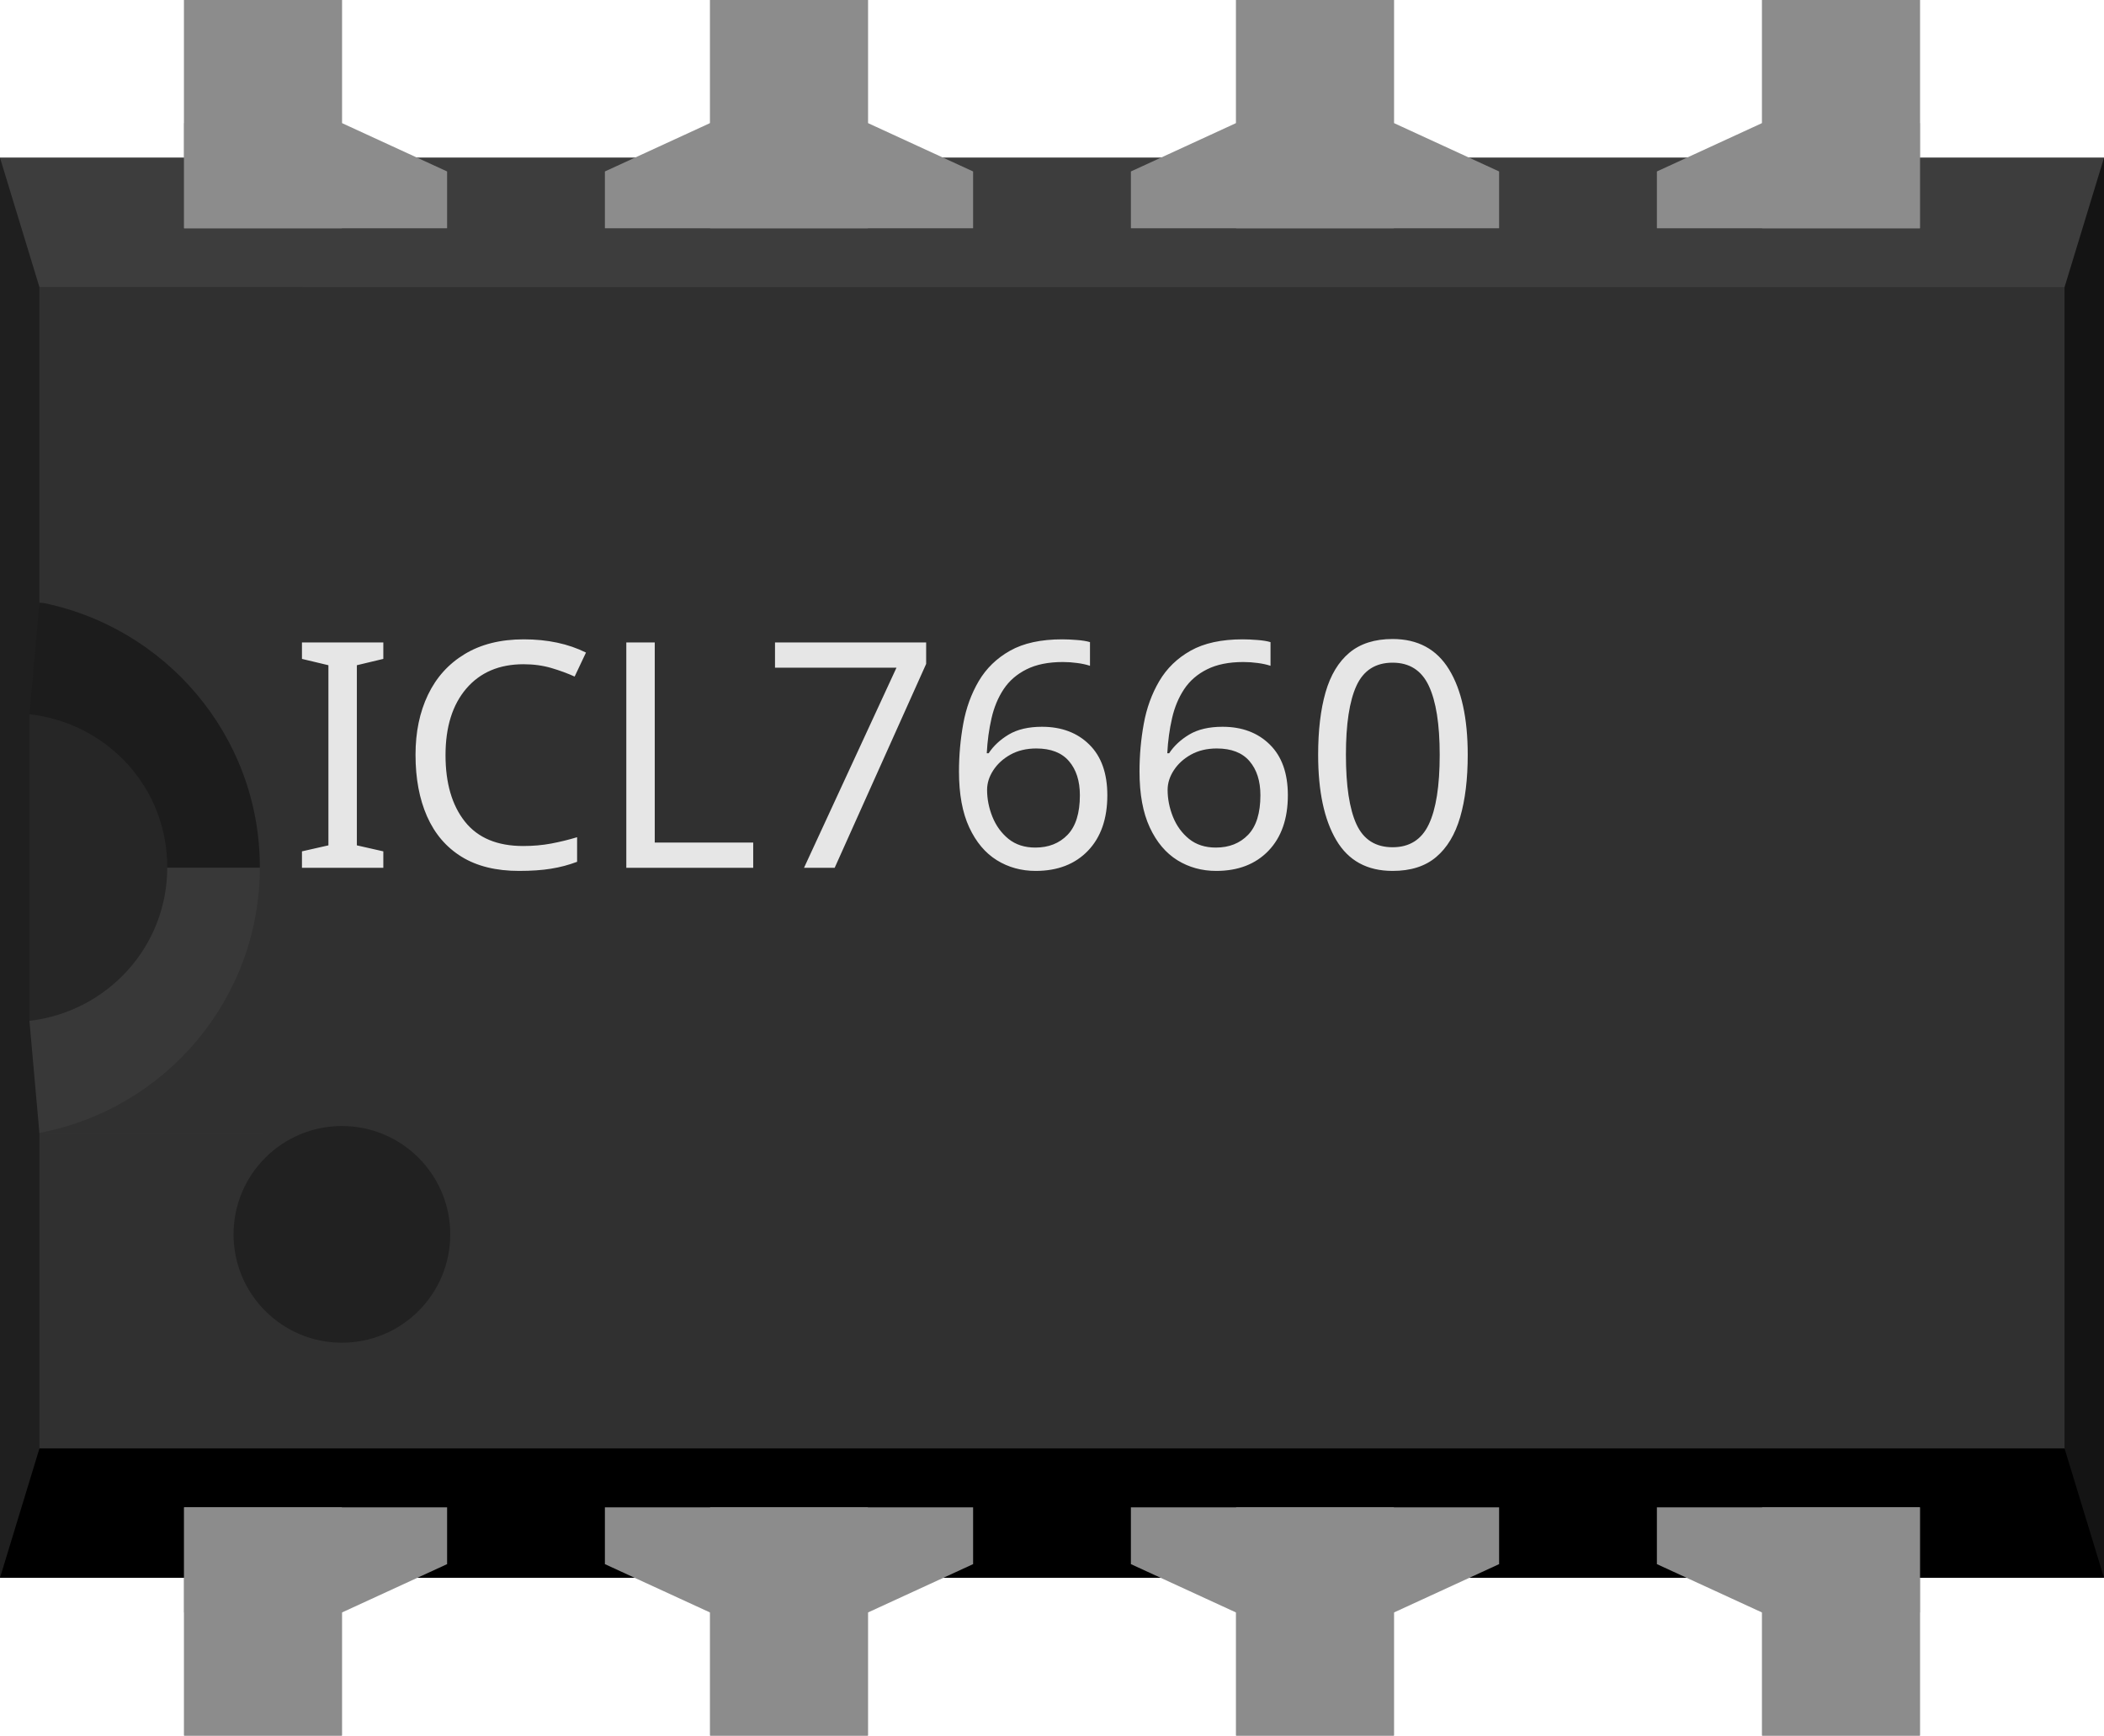
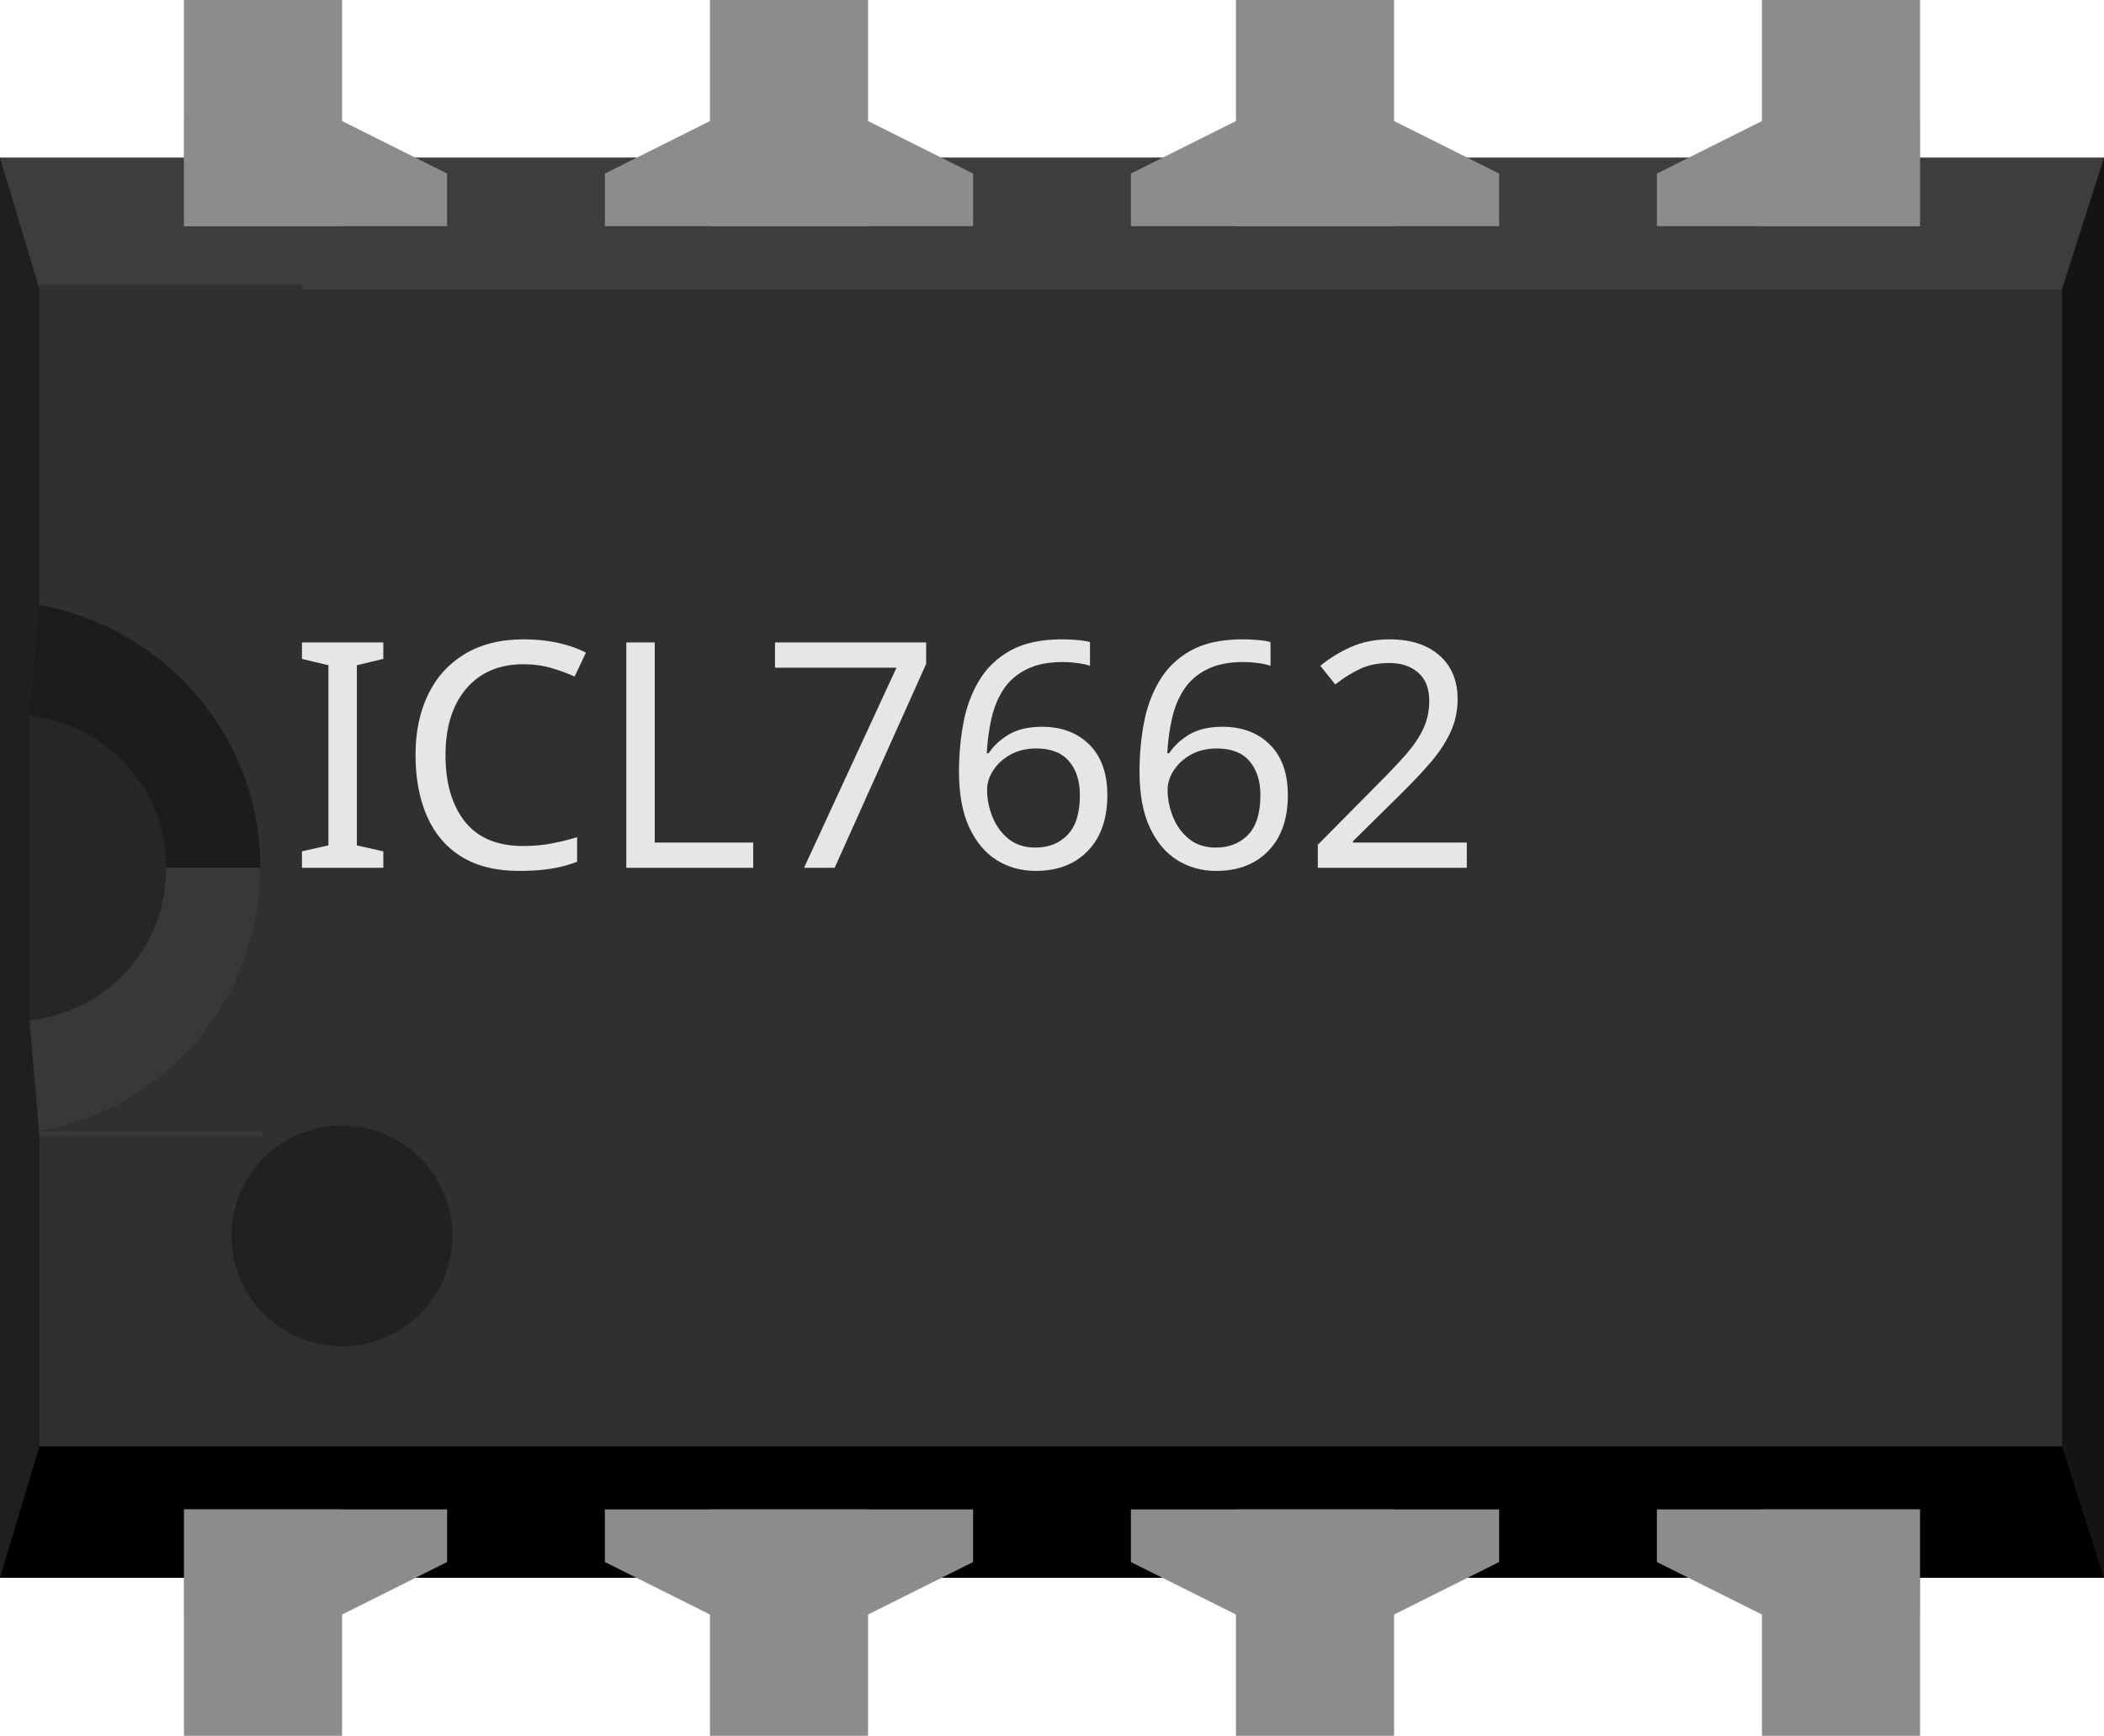
- <svg xmlns="http://www.w3.org/2000/svg" y="0in" x="0in" height="0.33in" version="1.2" viewBox="0 0 400 330" width="0.4in" baseProfile="tiny">
-   <g gorn="0.1" id="breadboard">
-     <rect y="30" x="0" gorn="0.1.0" height="270" id="middle" fill="#303030" width="400" />
-     <rect y="30" x="0" gorn="0.1.1" height="24.6" id="top" fill="#3D3D3D" width="400" />
-     <rect y="275.4" x="0" gorn="0.1.2" height="24.6" id="bottom" fill="#000000" width="400" />
-     <polygon gorn="0.1.3" id="right" points="400,30,392.5,54.6,392.5,275.4,400,300" fill="#141414" />
-     <polygon gorn="0.1.4" id="left" points="0,30,7.5,54.6,7.5,275.4,0,300" fill="#1F1F1F" />
-     <polygon gorn="0.1.5" id="left-upper-rect" points="50,115,7.5,114.6,5.6,135.8,5.6,165,50,165" fill="#1C1C1C" />
-     <polygon gorn="0.1.6" id="left-lower-rect" points="7.5,215.5,50,215.5,50,165,5.6,165,5.6,194.2" fill="#383838" />
-     <path gorn="0.1.7" d="M5.6,135.8l0,58.3c14.7,-1.7,26.2,-14,26.2,-29.2C31.8,149.7,20.4,137.5,5.6,135.8z" id="slot" fill="#262626" />
-     <path gorn="0.1.8" d="M7.5,54.6L7.5,114.5c23.8,4.5,41.9,25.3,41.9,50.4c0,25.1,-18,46,-41.9,50.5L7.5,215.5l50,0L57.5,54.6L7.5,54.6z" id="cover" fill="#303030" />
-     <circle cx="65" cy="234.7" fill="#212121" r="20.6" />
-     <text text-anchor="start" y="165" x="55" stroke="none" gorn="0.1.10" font-size="60" id="label" fill="#e6e6e6" font-family="OCRA">ICL7660</text>
-     <rect y="286.6" x="35" height="43.4" fill="#8C8C8C" width="30" />
-     <rect y="300" x="35" height="30" fill="#8C8C8C" width="30" />
-     <polygon points="35,286.6,35,306.6,65,306.6,85,297.4,85,286.6" fill="#8C8C8C" />
-     <rect x="35" height="43.4" fill="#8C8C8C" width="30" />
-     <rect x="35" gorn="0.1.15" height="30" id="connector7pin" fill="#8C8C8C" width="30" />
-     <polygon points="85,43.4,85,32.6,65,23.4,35,23.4,35,43.4" fill="#8C8C8C" />
-     <rect y="286.6" x="335" height="43.4" fill="#8C8C8C" width="30" />
-     <rect y="300" x="335" gorn="0.1.18" height="30" id="connector3pin" fill="#8C8C8C" width="30" />
-     <polygon points="315,286.6,315,297.4,335,306.6,365,306.6,365,286.6" fill="#8C8C8C" />
-     <rect y="0" x="335" height="43.4" fill="#8C8C8C" width="30" />
-     <rect y="0" x="335" gorn="0.1.21" height="30" id="connector4pin" fill="#8C8C8C" width="30" />
-     <polygon points="365,43.4,365,23.4,335,23.4,315,32.6,315,43.4" fill="#8C8C8C" />
-     <rect y="0" x="135" height="43.4" fill="#8C8C8C" width="30" />
-     <rect x="135" gorn="0.1.24" height="30" id="connector6pin" fill="#8C8C8C" width="30" />
-     <polygon points="185,43.4,185,32.6,165,23.4,135,23.4,115,32.6,115,43.4" fill="#8C8C8C" />
-     <rect y="0" x="235" height="43.4" fill="#8C8C8C" width="30" />
-     <rect x="235" gorn="0.1.27" height="30" id="connector5pin" fill="#8C8C8C" width="30" />
-     <polygon points="285,43.4,285,32.6,265,23.4,235,23.4,215,32.6,215,43.4" fill="#8C8C8C" />
-     <rect y="286.6" x="135" height="43.4" fill="#8C8C8C" width="30" />
-     <rect y="300" x="135" gorn="0.1.30" height="30" id="connector1pin" fill="#8C8C8C" width="30" />
-     <polygon points="115,286.6,115,297.4,135,306.6,165,306.6,185,297.4,185,286.6" fill="#8C8C8C" />
-     <rect y="286.6" x="235" height="43.4" fill="#8C8C8C" width="30" />
-     <rect y="300" x="235" gorn="0.1.33" height="30" id="connector2pin" fill="#8C8C8C" width="30" />
-     <polygon points="215,286.6,215,297.4,235,306.6,265,306.6,285,297.4,285,286.6" fill="#8C8C8C" />
+ <svg xmlns="http://www.w3.org/2000/svg" width=".4in" height=".33in" baseProfile="tiny" version="1.2" viewBox="0 0 400 330">
+   <g id="breadboard">
+     <rect id="middle" y="30" width="400" height="270" fill="#303030" />
+     <rect id="top" y="30" width="400" height="25" fill="#3D3D3D" />
+     <rect id="bottom" y="275" width="400" height="25" />
+     <polygon id="right" points="400 30 392 55 392 275 400 300" fill="#141414" />
+     <polygon id="left" points="0 30 7.5 55 7.5 275 0 300" fill="#1F1F1F" />
+     <polygon id="left-upper-rect" points="50 115 7.5 115 5.6 136 5.6 165 50 165" fill="#1C1C1C" />
+     <polygon id="left-lower-rect" points="7.5 216 50 216 50 165 5.6 165 5.6 194" fill="#383838" />
+     <path id="slot" d="m5.6 136v58c15-1.7 26-14 26-29s-11-27-26-29z" fill="#262626" />
+     <path id="cover" d="m7.5 55v60c24 4.5 42 25 42 50s-18 46-42 50v0.1h50v-161h-50z" fill="#303030" />
+     <circle cx="65" cy="235" r="21" fill="#212121" />
+     <text id="label" x="55" y="165" fill="#e6e6e6" font-family="OCRA" font-size="60">ICL7662</text>
+     <g fill="#8C8C8C">
+       <rect x="35" y="287" width="30" height="43" />
+       <rect x="35" y="300" width="30" height="30" />
+       <polygon points="35 287 35 307 65 307 85 297 85 287" />
+       <rect x="35" width="30" height="43" />
+       <rect id="connector7pin" x="35" width="30" height="30" />
+       <polygon points="85 43 85 33 65 23 35 23 35 43" />
+       <rect x="335" y="287" width="30" height="43" />
+       <rect id="connector3pin" x="335" y="300" width="30" height="30" />
+       <polygon points="315 287 315 297 335 307 365 307 365 287" />
+       <rect x="335" width="30" height="43" />
+       <rect id="connector4pin" x="335" width="30" height="30" />
+       <polygon points="365 43 365 23 335 23 315 33 315 43" />
+       <rect x="135" width="30" height="43" />
+       <rect id="connector6pin" x="135" width="30" height="30" />
+       <polygon points="185 43 185 33 165 23 135 23 115 33 115 43" />
+       <rect x="235" width="30" height="43" />
+       <rect id="connector5pin" x="235" width="30" height="30" />
+       <polygon points="285 43 285 33 265 23 235 23 215 33 215 43" />
+       <rect x="135" y="287" width="30" height="43" />
+       <rect id="connector1pin" x="135" y="300" width="30" height="30" />
+       <polygon points="115 287 115 297 135 307 165 307 185 297 185 287" />
+       <rect x="235" y="287" width="30" height="43" />
+       <rect id="connector2pin" x="235" y="300" width="30" height="30" />
+       <polygon points="215 287 215 297 235 307 265 307 285 297 285 287" />
+     </g>
  </g>
</svg>
